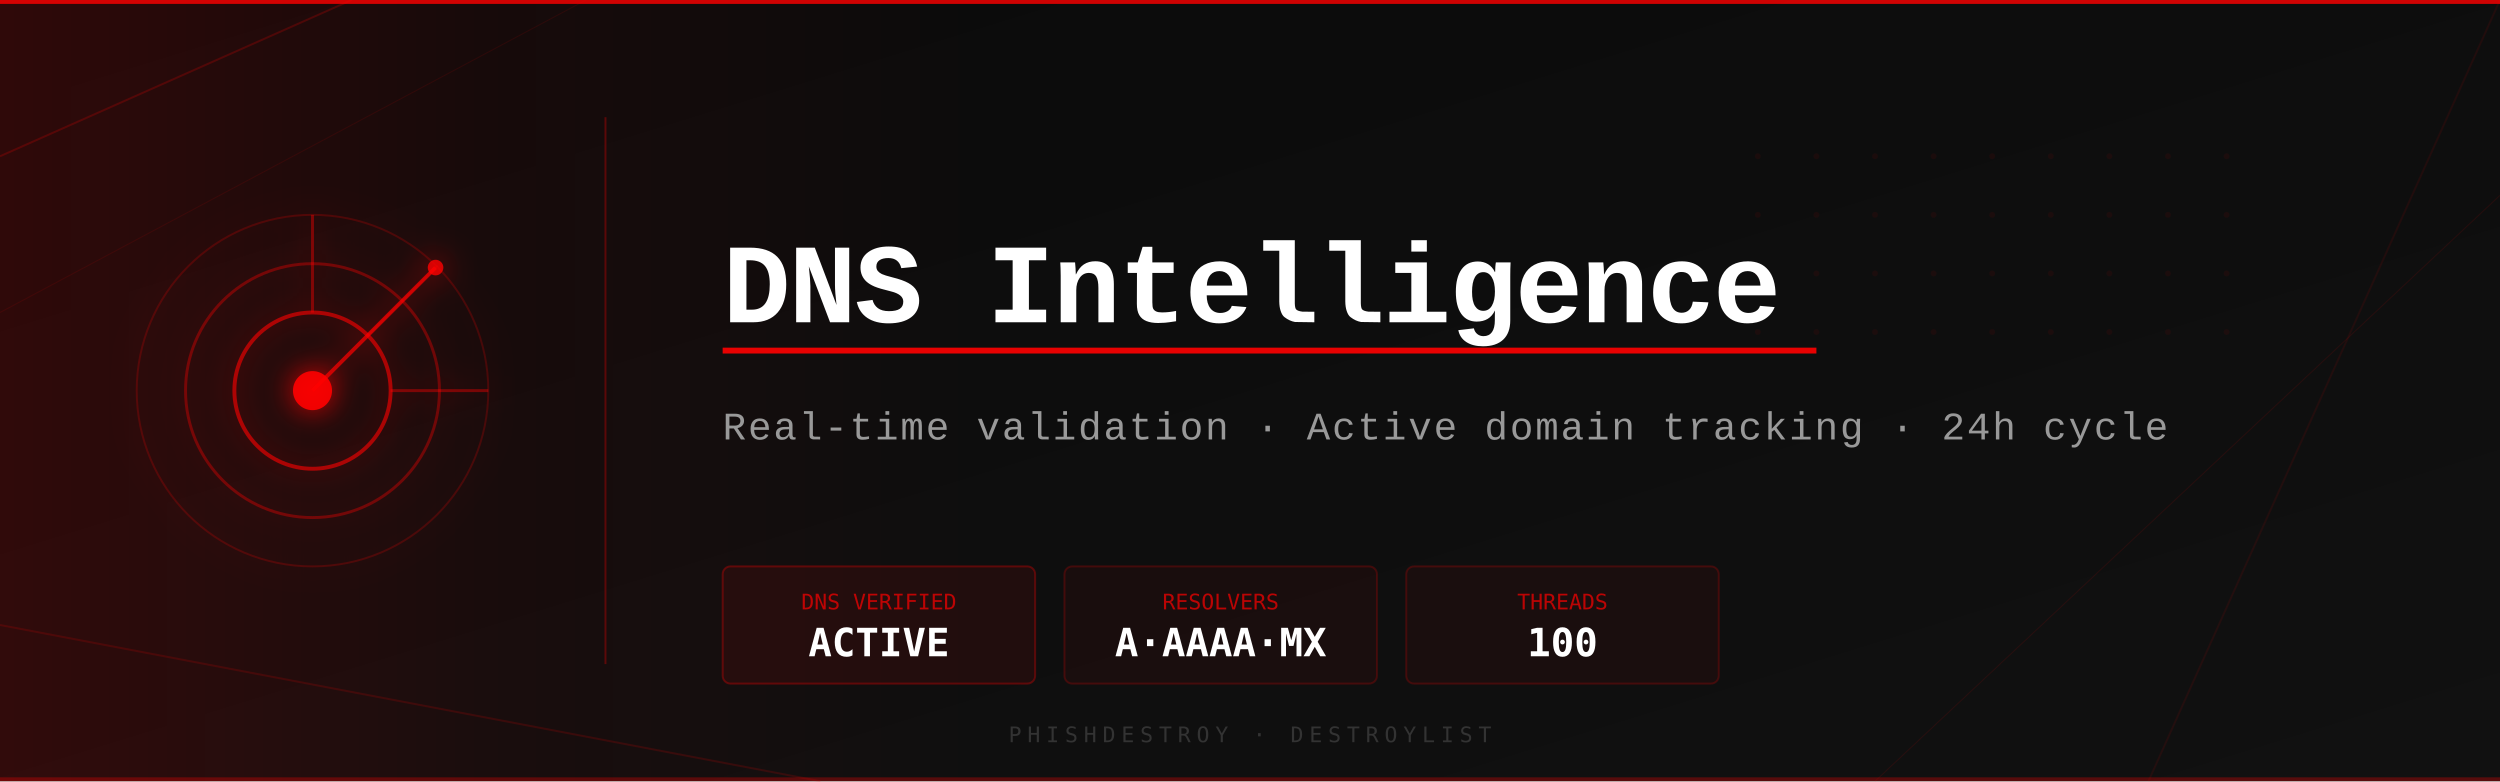
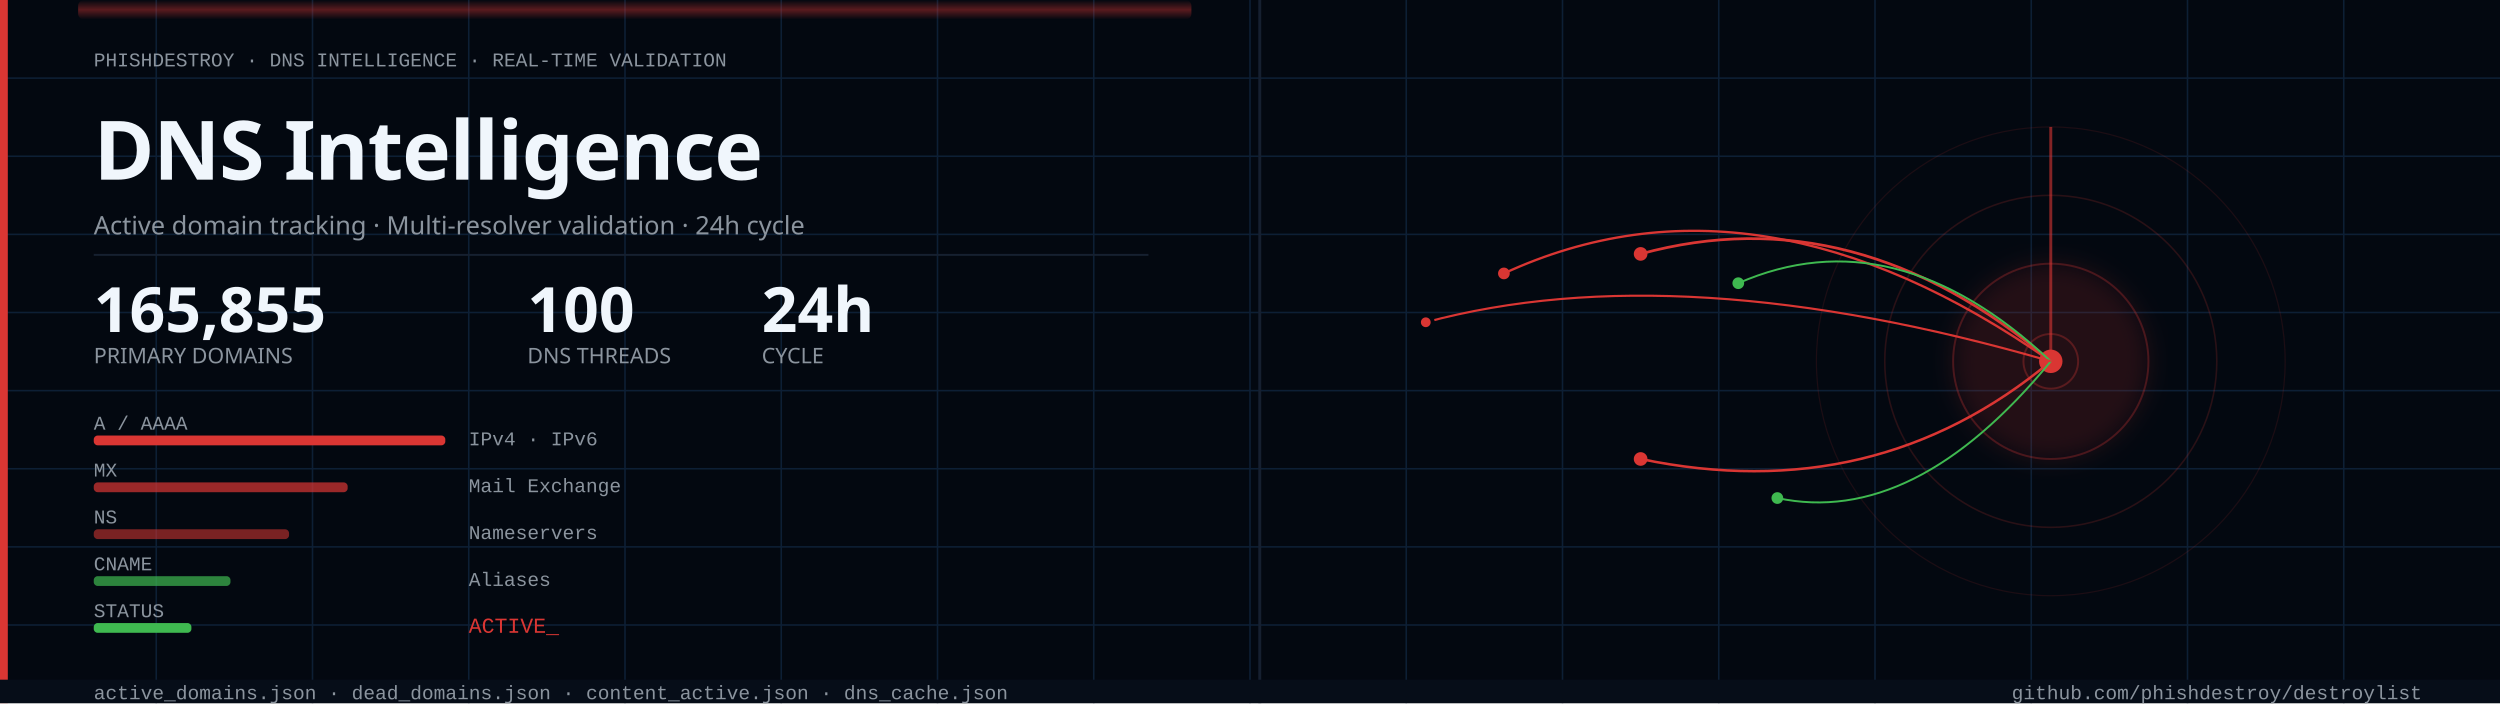
- <svg xmlns="http://www.w3.org/2000/svg" width="1280" height="400" viewBox="0 0 1280 400">
+ <svg xmlns="http://www.w3.org/2000/svg" width="1280" height="360" viewBox="0 0 1280 360">
  <defs>
-     <linearGradient id="bg" x1="0" y1="0" x2="1" y2="1">
-       <stop offset="0%" stop-color="#0a0a0a" />
-       <stop offset="100%" stop-color="#111111" />
+     <style>
+ .bg{fill:#030810}.grid{stroke:#0d1f35;stroke-width:.8;fill:none}
+ .title{font-family:"Segoe UI",system-ui,sans-serif;font-weight:700;fill:#f0f6fc;letter-spacing:-.5px}
+ .sub{font-family:"Segoe UI",system-ui,sans-serif;fill:#8b949e}
+ .num{font-family:"Segoe UI",system-ui,sans-serif;font-weight:700;fill:#f0f6fc}
+ .lbl{font-family:"Segoe UI",system-ui,sans-serif;fill:#8b949e;font-size:11px}
+ .tag{font-family:"Consolas","Courier New",monospace;fill:#8b949e;font-size:10px}
+ .mono{font-family:"Consolas","Courier New",monospace;fill:#da3633}
+ .dot-r{fill:#da3633}.dot-g{fill:#3fb950}
+ @keyframes sweep{0%{transform:translateY(-40px);opacity:0}15%{opacity:.7}85%{opacity:.7}100%{transform:translateY(300px);opacity:0}}
+ .scanline{animation:sweep 3.5s ease-in-out infinite}
+ @keyframes pulse{0%,100%{r:3;opacity:.9}50%{r:5.5;opacity:.4}}
+ @keyframes pulse2{0%,100%{r:2.5;opacity:.8}50%{r:4.5;opacity:.35}}
+ .p1{animation:pulse 2s ease-in-out infinite}
+ .p2{animation:pulse2 2.4s ease-in-out infinite .4s}
+ .p3{animation:pulse 2.8s ease-in-out infinite .8s}
+ .p4{animation:pulse2 2.2s ease-in-out infinite 1.2s}
+ .p5{animation:pulse 3s ease-in-out infinite .6s}
+ @keyframes fadein{from{opacity:0;transform:translateY(10px)}to{opacity:1;transform:translateY(0)}}
+ .s1{animation:fadein .6s ease both .1s}.s2{animation:fadein .6s ease both .4s}
+ .s3{animation:fadein .6s ease both .7s}.s4{animation:fadein .6s ease both 1s}
+ .s5{animation:fadein .6s ease both 1.3s}.s6{animation:fadein .6s ease both 1.6s}
+ @keyframes titlein{from{opacity:0;transform:translateX(-14px)}to{opacity:1;transform:translateX(0)}}
+ .ta{animation:titlein .7s ease both .05s}.tb{animation:titlein .7s ease both .25s}
+ .tc{animation:fadein .6s ease both .5s}
+ @keyframes blink{0%,100%{opacity:1}50%{opacity:0}}
+ .cursor{animation:blink 1s step-end infinite}
+ @keyframes arc{from{stroke-dashoffset:400}to{stroke-dashoffset:0}}
+ .a1{stroke-dasharray:400;animation:arc 2.2s ease both .3s}
+ .a2{stroke-dasharray:350;animation:arc 2.2s ease both .6s}
+ .a3{stroke-dasharray:300;animation:arc 2.2s ease both .9s}
+ .a4{stroke-dasharray:280;animation:arc 2.2s ease both .5s}
+ .a5{stroke-dasharray:260;animation:arc 2.2s ease both .8s}
+ .a6{stroke-dasharray:320;animation:arc 2.2s ease both 1.1s}
+ @keyframes glw{0%,100%{filter:drop-shadow(0 0 6px #da3633)}50%{filter:drop-shadow(0 0 18px #da3633)}}
+ .origin{animation:glw 2.5s ease-in-out infinite}
+ @keyframes spin{from{transform:rotate(0deg)}to{transform:rotate(360deg)}}
+ .radar{transform-origin:1050px 185px;animation:spin 4s linear infinite}
+ </style>
+     <filter id="blur3">
+       <feGaussianBlur stdDeviation="3" />
+     </filter>
+     <filter id="blur6">
+       <feGaussianBlur stdDeviation="6" />
+     </filter>
+     <linearGradient id="sg" x1="0" x2="0" y1="0" y2="1">
+       <stop offset="0" stop-color="#da3633" stop-opacity="0" />
+       <stop offset=".5" stop-color="#da3633" stop-opacity=".4" />
+       <stop offset="1" stop-color="#da3633" stop-opacity="0" />
    </linearGradient>
-     <linearGradient id="redglow" x1="0" y1="0" x2="1" y2="0">
-       <stop offset="0%" stop-color="#FF0000" stop-opacity="0.15" />
-       <stop offset="50%" stop-color="#FF0000" stop-opacity="0.05" />
-       <stop offset="100%" stop-color="#FF0000" stop-opacity="0" />
-     </linearGradient>
-     <filter id="glow">
-       <feGaussianBlur stdDeviation="3" result="blur" />
-       <feMerge>
-         <feMergeNode in="blur" />
-         <feMergeNode in="SourceGraphic" />
-       </feMerge>
-     </filter>
-     <filter id="softglow">
-       <feGaussianBlur stdDeviation="8" result="blur" />
-       <feMerge>
-         <feMergeNode in="blur" />
-         <feMergeNode in="SourceGraphic" />
-       </feMerge>
-     </filter>
+     <clipPath id="mc">
+       <rect x="650" y="20" width="620" height="330" />
+     </clipPath>
  </defs>
-   <rect width="1280" height="400" fill="url(#bg)" />
-   <rect width="500" height="400" fill="url(#redglow)" />
-   <rect x="0" y="0" width="1280" height="2" fill="#FF0000" opacity="0.8" />
-   <rect x="0" y="398" width="1280" height="2" fill="#FF0000" opacity="0.3" />
-   <line x1="0" y1="80" x2="180" y2="0" stroke="#FF0000" stroke-width="1" opacity="0.2" />
-   <line x1="0" y1="160" x2="300" y2="0" stroke="#FF0000" stroke-width="0.5" opacity="0.1" />
-   <line x1="0" y1="320" x2="420" y2="400" stroke="#FF0000" stroke-width="1" opacity="0.15" />
-   <line x1="1280" y1="100" x2="960" y2="400" stroke="#FF0000" stroke-width="0.5" opacity="0.1" />
-   <line x1="1280" y1="0" x2="1100" y2="400" stroke="#FF0000" stroke-width="1" opacity="0.08" />
-   <g opacity="0.06" fill="#FF0000">
-     <circle cx="900" cy="80" r="1.5" />
-     <circle cx="930" cy="80" r="1.5" />
-     <circle cx="960" cy="80" r="1.5" />
-     <circle cx="990" cy="80" r="1.5" />
-     <circle cx="1020" cy="80" r="1.5" />
-     <circle cx="1050" cy="80" r="1.5" />
-     <circle cx="900" cy="110" r="1.5" />
-     <circle cx="930" cy="110" r="1.5" />
-     <circle cx="960" cy="110" r="1.5" />
-     <circle cx="990" cy="110" r="1.5" />
-     <circle cx="1020" cy="110" r="1.5" />
-     <circle cx="1050" cy="110" r="1.5" />
-     <circle cx="900" cy="140" r="1.5" />
-     <circle cx="930" cy="140" r="1.5" />
-     <circle cx="960" cy="140" r="1.5" />
-     <circle cx="990" cy="140" r="1.5" />
-     <circle cx="1020" cy="140" r="1.5" />
-     <circle cx="1050" cy="140" r="1.5" />
-     <circle cx="900" cy="170" r="1.5" />
-     <circle cx="930" cy="170" r="1.5" />
-     <circle cx="960" cy="170" r="1.5" />
-     <circle cx="990" cy="170" r="1.5" />
-     <circle cx="1020" cy="170" r="1.5" />
-     <circle cx="1050" cy="170" r="1.5" />
-     <circle cx="1080" cy="80" r="1.5" />
-     <circle cx="1110" cy="80" r="1.5" />
-     <circle cx="1140" cy="80" r="1.5" />
-     <circle cx="1080" cy="110" r="1.5" />
-     <circle cx="1110" cy="110" r="1.5" />
-     <circle cx="1140" cy="110" r="1.5" />
-     <circle cx="1080" cy="140" r="1.5" />
-     <circle cx="1110" cy="140" r="1.5" />
-     <circle cx="1140" cy="140" r="1.5" />
-     <circle cx="1080" cy="170" r="1.5" />
-     <circle cx="1110" cy="170" r="1.5" />
-     <circle cx="1140" cy="170" r="1.5" />
+   <rect width="1280" height="360" class="bg" />
+   <g class="grid">
+     <line x1="0" y1="40" x2="1280" y2="40" />
+     <line x1="0" y1="80" x2="1280" y2="80" />
+     <line x1="0" y1="120" x2="1280" y2="120" />
+     <line x1="0" y1="160" x2="1280" y2="160" />
+     <line x1="0" y1="200" x2="1280" y2="200" />
+     <line x1="0" y1="240" x2="1280" y2="240" />
+     <line x1="0" y1="280" x2="1280" y2="280" />
+     <line x1="0" y1="320" x2="1280" y2="320" />
+     <line x1="80" y1="0" x2="80" y2="360" />
+     <line x1="160" y1="0" x2="160" y2="360" />
+     <line x1="240" y1="0" x2="240" y2="360" />
+     <line x1="320" y1="0" x2="320" y2="360" />
+     <line x1="400" y1="0" x2="400" y2="360" />
+     <line x1="480" y1="0" x2="480" y2="360" />
+     <line x1="560" y1="0" x2="560" y2="360" />
+     <line x1="640" y1="0" x2="640" y2="360" />
+     <line x1="720" y1="0" x2="720" y2="360" />
+     <line x1="800" y1="0" x2="800" y2="360" />
+     <line x1="880" y1="0" x2="880" y2="360" />
+     <line x1="960" y1="0" x2="960" y2="360" />
+     <line x1="1040" y1="0" x2="1040" y2="360" />
+     <line x1="1120" y1="0" x2="1120" y2="360" />
+     <line x1="1200" y1="0" x2="1200" y2="360" />
  </g>
-   <g transform="translate(160, 200)" filter="url(#softglow)">
-     <circle cx="0" cy="0" r="90" fill="none" stroke="#FF0000" stroke-width="1" opacity="0.2" />
-     <circle cx="0" cy="0" r="65" fill="none" stroke="#FF0000" stroke-width="1.5" opacity="0.35" />
-     <circle cx="0" cy="0" r="40" fill="none" stroke="#FF0000" stroke-width="2" opacity="0.6" />
-     <circle cx="0" cy="0" r="10" fill="#FF0000" opacity="0.9" />
-     <line x1="0" y1="-40" x2="0" y2="-90" stroke="#FF0000" stroke-width="1.5" opacity="0.4" />
-     <line x1="28" y1="-28" x2="64" y2="-64" stroke="#FF0000" stroke-width="1" opacity="0.25" />
-     <line x1="40" y1="0" x2="90" y2="0" stroke="#FF0000" stroke-width="1.5" opacity="0.4" />
-     <line x1="0" y1="0" x2="63" y2="-63" stroke="#FF0000" stroke-width="2" opacity="0.7" />
-     <circle cx="63" cy="-63" r="4" fill="#FF0000" opacity="0.8" />
+   <rect x="0" y="0" width="4" height="360" fill="#da3633" />
+   <rect class="scanline" x="40" y="0" width="570" height="10" fill="url(#sg)" rx="3" />
+   <line x1="645" y1="0" x2="645" y2="360" stroke="#162030" stroke-width="1.5" />
+   <g clip-path="url(#mc)">
+     <ellipse cx="1050" cy="185" rx="50" ry="50" fill="#da3633" opacity=".15" filter="url(#blur6)" />
+     <circle cx="1050" cy="185" r="120" fill="none" stroke="#da3633" stroke-width=".6" opacity=".12" />
+     <circle cx="1050" cy="185" r="85" fill="none" stroke="#da3633" stroke-width=".8" opacity=".18" />
+     <circle cx="1050" cy="185" r="50" fill="none" stroke="#da3633" stroke-width="1" opacity=".28" />
+     <line class="radar" x1="1050" y1="185" x2="1050" y2="65" stroke="#da3633" stroke-width="1.5" opacity=".6" />
+     <circle cx="1050" cy="185" r="6" fill="#da3633" class="p1 origin" />
+     <circle cx="1050" cy="185" r="14" fill="none" stroke="#da3633" stroke-width="1" opacity=".3" />
+     <path class="a1" fill="none" stroke="#da3633" stroke-width="1.4" d="M1050 185 Q950 100 840 130" />
+     <path class="a2" fill="none" stroke="#da3633" stroke-width="1.2" d="M1050 185 Q900 80 770 140" />
+     <path class="a3" fill="none" stroke="#3fb950" stroke-width="1" d="M1050 185 Q970 110 890 145" />
+     <path class="a4" fill="none" stroke="#da3633" stroke-width="1.3" d="M1050 185 Q960 260 840 235" />
+     <path class="a5" fill="none" stroke="#3fb950" stroke-width="1" d="M1050 185 Q980 270 910 255" />
+     <path class="a6" fill="none" stroke="#da3633" stroke-width="1.1" d="M1050 185 Q860 130 730 165" />
+     <circle cx="840" cy="130" r="3.5" class="dot-r p2" />
+     <circle cx="770" cy="140" r="3" class="dot-r p3" />
+     <circle cx="890" cy="145" r="3" class="dot-g p4" />
+     <circle cx="840" cy="235" r="3.5" class="dot-r p5" />
+     <circle cx="910" cy="255" r="3" class="dot-g p2" />
+     <circle cx="730" cy="165" r="2.5" class="dot-r p3" />
  </g>
-   <line x1="310" y1="60" x2="310" y2="340" stroke="#FF0000" stroke-width="1" opacity="0.3" />
-   <text x="370" y="165" font-family="'JetBrains Mono', 'Courier New', monospace" font-size="58" font-weight="700" fill="#FFFFFF" letter-spacing="-1">
-     DNS Intelligence
-   </text>
-   <rect x="370" y="178" width="560" height="3" fill="#FF0000" opacity="0.9" />
-   <text x="370" y="225" font-family="'JetBrains Mono', 'Courier New', monospace" font-size="20" fill="#999999" letter-spacing="1">
-     Real-time validation · Active domain tracking · 24h cycle
-   </text>
-   <g transform="translate(370, 290)">
-     <rect x="0" y="0" width="160" height="60" rx="4" fill="#FF0000" fill-opacity="0.08" stroke="#FF0000" stroke-opacity="0.3" stroke-width="1" />
-     <text x="80" y="22" font-family="monospace" font-size="11" fill="#FF0000" text-anchor="middle" opacity="0.7">DNS VERIFIED</text>
-     <text x="80" y="46" font-family="monospace" font-size="20" font-weight="700" fill="#FFFFFF" text-anchor="middle">ACTIVE</text>
-     <rect x="175" y="0" width="160" height="60" rx="4" fill="#FF0000" fill-opacity="0.05" stroke="#FF0000" stroke-opacity="0.2" stroke-width="1" />
-     <text x="255" y="22" font-family="monospace" font-size="11" fill="#FF0000" text-anchor="middle" opacity="0.7">RESOLVERS</text>
-     <text x="255" y="46" font-family="monospace" font-size="20" font-weight="700" fill="#FFFFFF" text-anchor="middle">A·AAAA·MX</text>
-     <rect x="350" y="0" width="160" height="60" rx="4" fill="#FF0000" fill-opacity="0.05" stroke="#FF0000" stroke-opacity="0.2" stroke-width="1" />
-     <text x="430" y="22" font-family="monospace" font-size="11" fill="#FF0000" text-anchor="middle" opacity="0.7">THREADS</text>
-     <text x="430" y="46" font-family="monospace" font-size="20" font-weight="700" fill="#FFFFFF" text-anchor="middle">100</text>
+   <text class="tag s1" x="48" y="34" font-size="10">PHISHDESTROY · DNS INTELLIGENCE · REAL-TIME VALIDATION</text>
+   <text class="title ta" x="48" y="92" font-size="42">DNS Intelligence</text>
+   <text class="sub tc" x="48" y="120" font-size="13">Active domain tracking · Multi-resolver validation · 24h cycle</text>
+   <rect x="48" y="130" width="540" height="1" fill="#162030" class="s1" />
+   <g class="s2">
+     <text class="num" x="48" y="170" font-size="32">165,855</text>
+     <text class="lbl" x="48" y="186">PRIMARY DOMAINS</text>
  </g>
-   <text x="640" y="380" font-family="monospace" font-size="11" fill="#333333" text-anchor="middle" letter-spacing="3">
-     PHISHDESTROY · DESTROYLIST
-   </text>
+   <g class="s3">
+     <text class="num" x="270" y="170" font-size="32">100</text>
+     <text class="lbl" x="270" y="186">DNS THREADS</text>
+   </g>
+   <g class="s4">
+     <text class="num" x="390" y="170" font-size="32">24h</text>
+     <text class="lbl" x="390" y="186">CYCLE</text>
+   </g>
+   <g class="s3">
+     <text class="tag" x="48" y="220">A / AAAA</text>
+     <rect x="48" y="223" width="180" height="5" rx="2" fill="#da3633" />
+     <text class="tag" x="240" y="228">IPv4 · IPv6</text>
+   </g>
+   <g class="s4">
+     <text class="tag" x="48" y="244">MX</text>
+     <rect x="48" y="247" width="130" height="5" rx="2" fill="#da3633" opacity=".7" />
+     <text class="tag" x="240" y="252">Mail Exchange</text>
+   </g>
+   <g class="s5">
+     <text class="tag" x="48" y="268">NS</text>
+     <rect x="48" y="271" width="100" height="5" rx="2" fill="#da3633" opacity=".55" />
+     <text class="tag" x="240" y="276">Nameservers</text>
+   </g>
+   <g class="s5">
+     <text class="tag" x="48" y="292">CNAME</text>
+     <rect x="48" y="295" width="70" height="5" rx="2" fill="#3fb950" opacity=".7" />
+     <text class="tag" x="240" y="300">Aliases</text>
+   </g>
+   <g class="s6">
+     <text class="tag" x="48" y="316">STATUS</text>
+     <rect x="48" y="319" width="50" height="5" rx="2" fill="#3fb950" />
+     <text class="mono cursor" x="240" y="324" font-size="11">ACTIVE_</text>
+   </g>
+   <rect x="0" y="348" width="1280" height="12" fill="#060d18" />
+   <text class="tag" x="48" y="358" font-size="9">active_domains.json · dead_domains.json · content_active.json · dns_cache.json</text>
+   <text class="tag" x="1240" y="358" font-size="9" text-anchor="end">github.com/phishdestroy/destroylist</text>
</svg>
